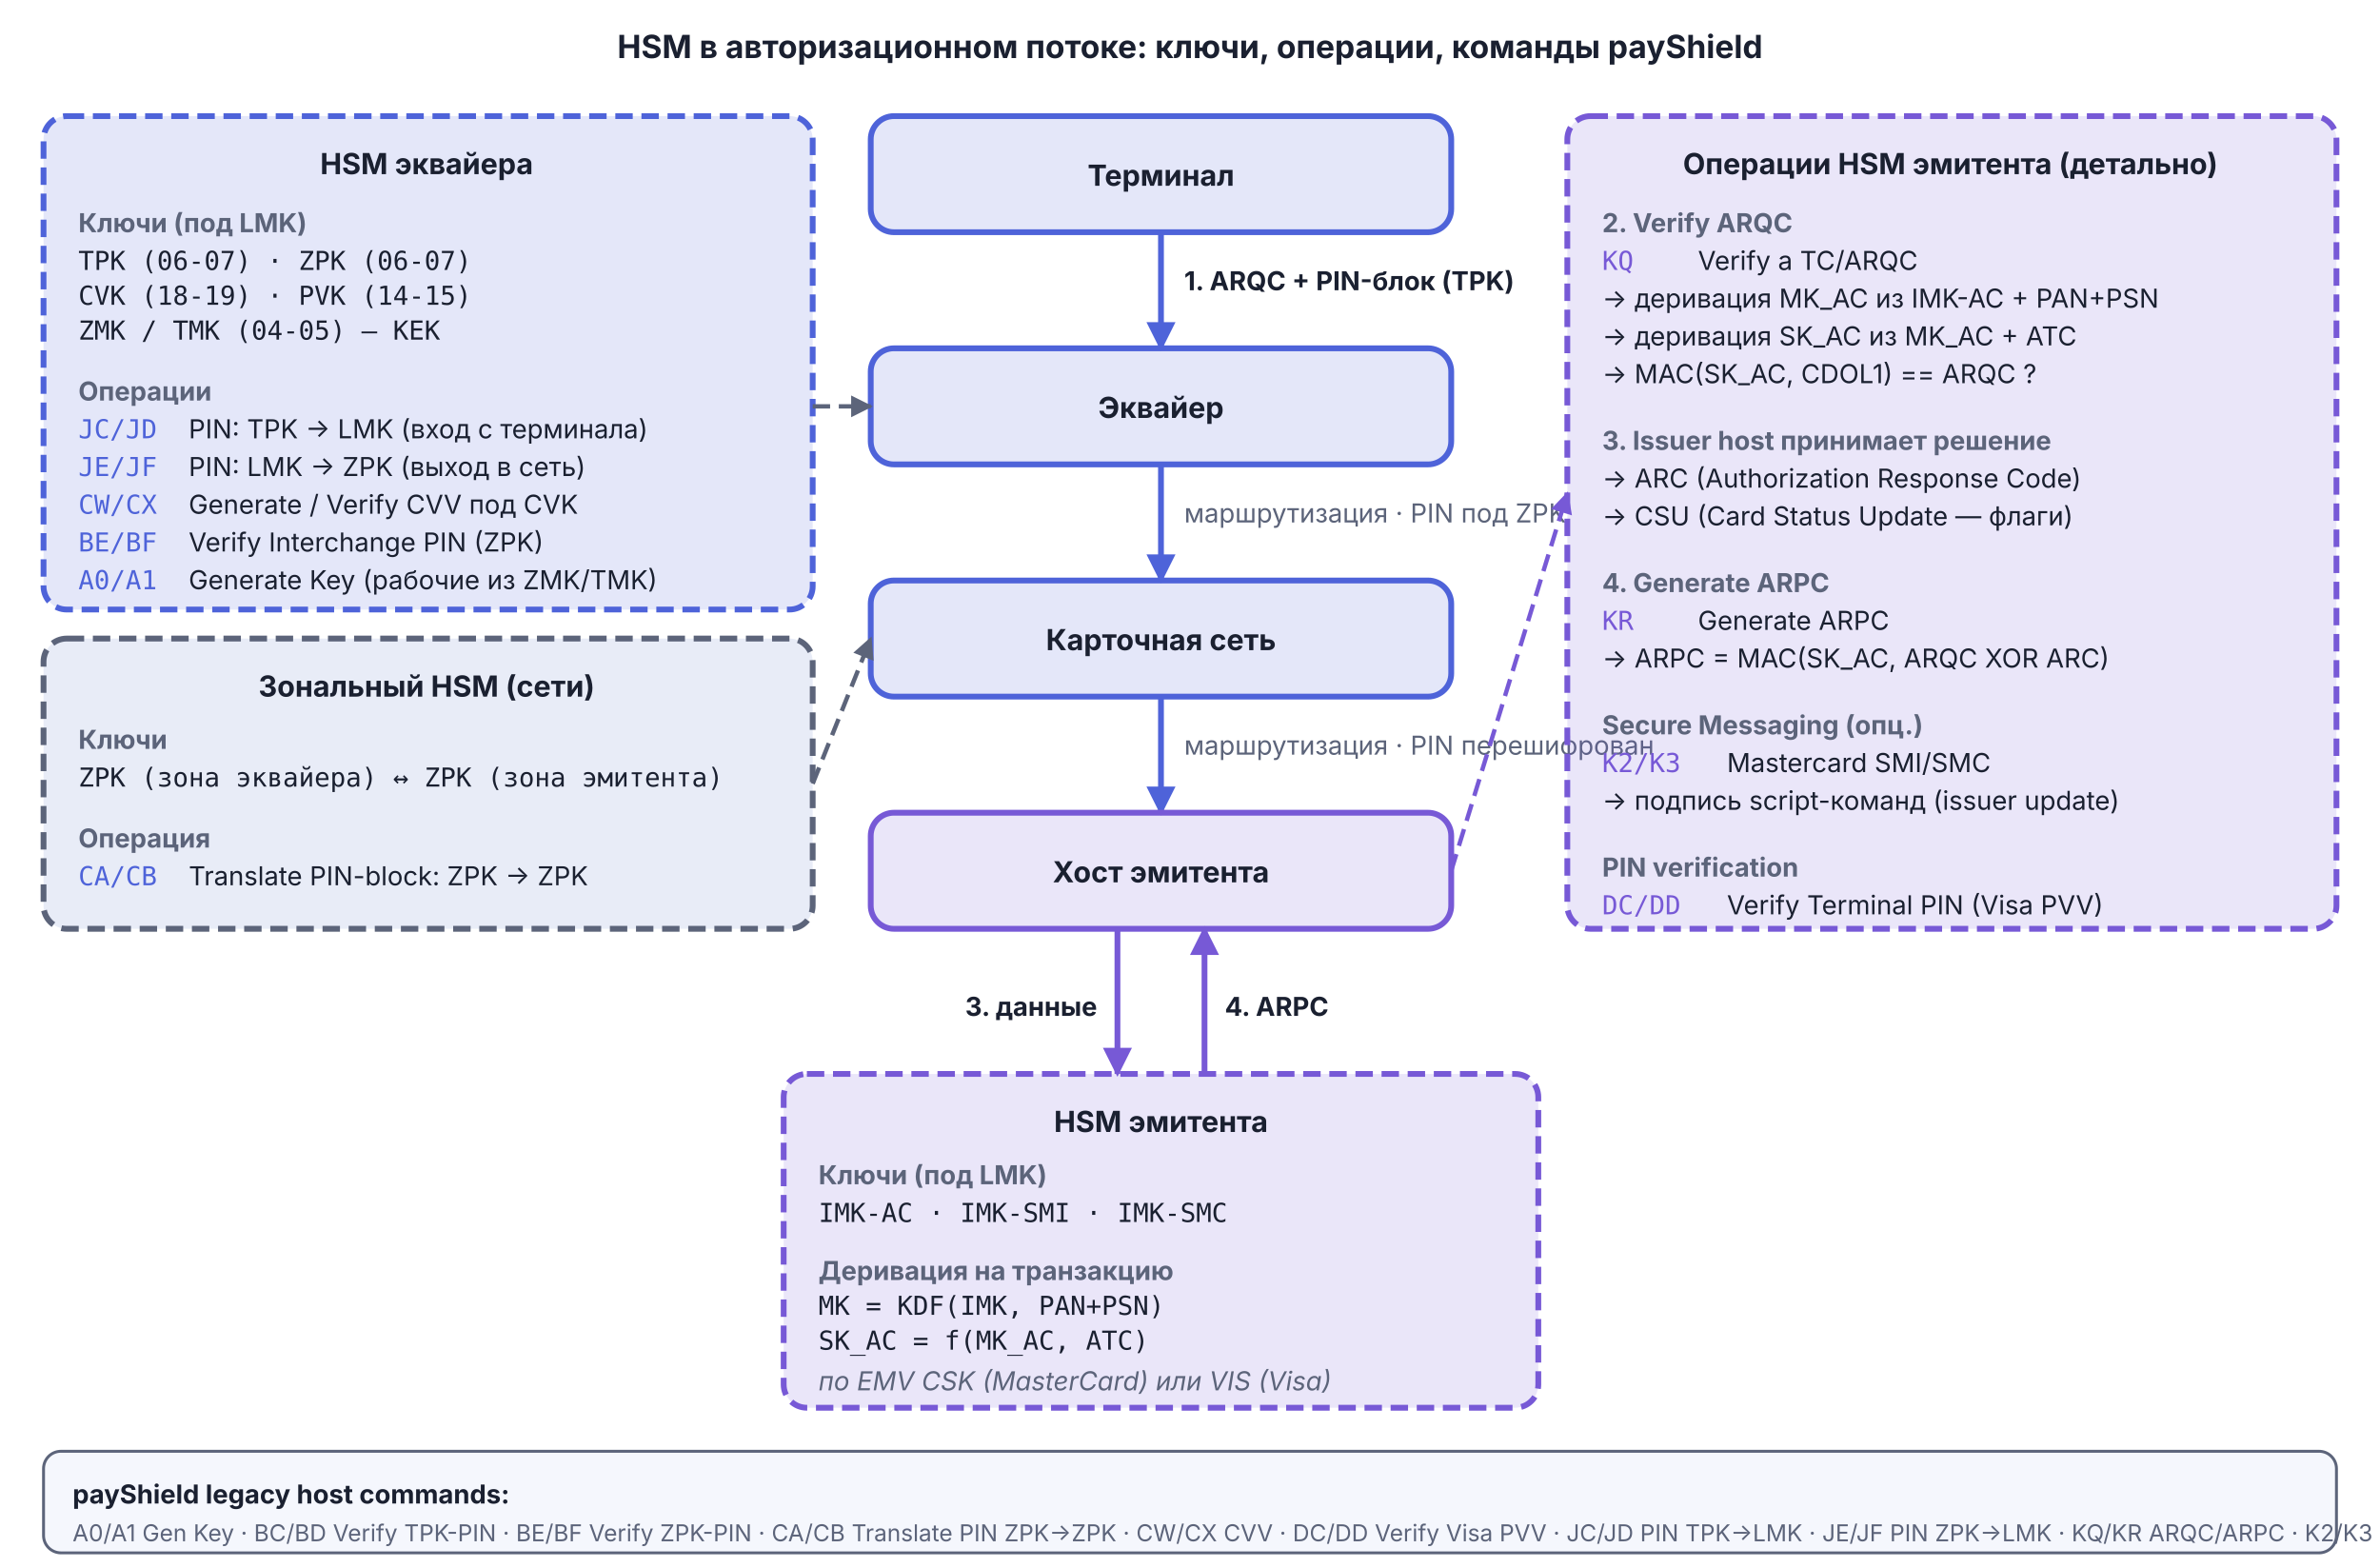
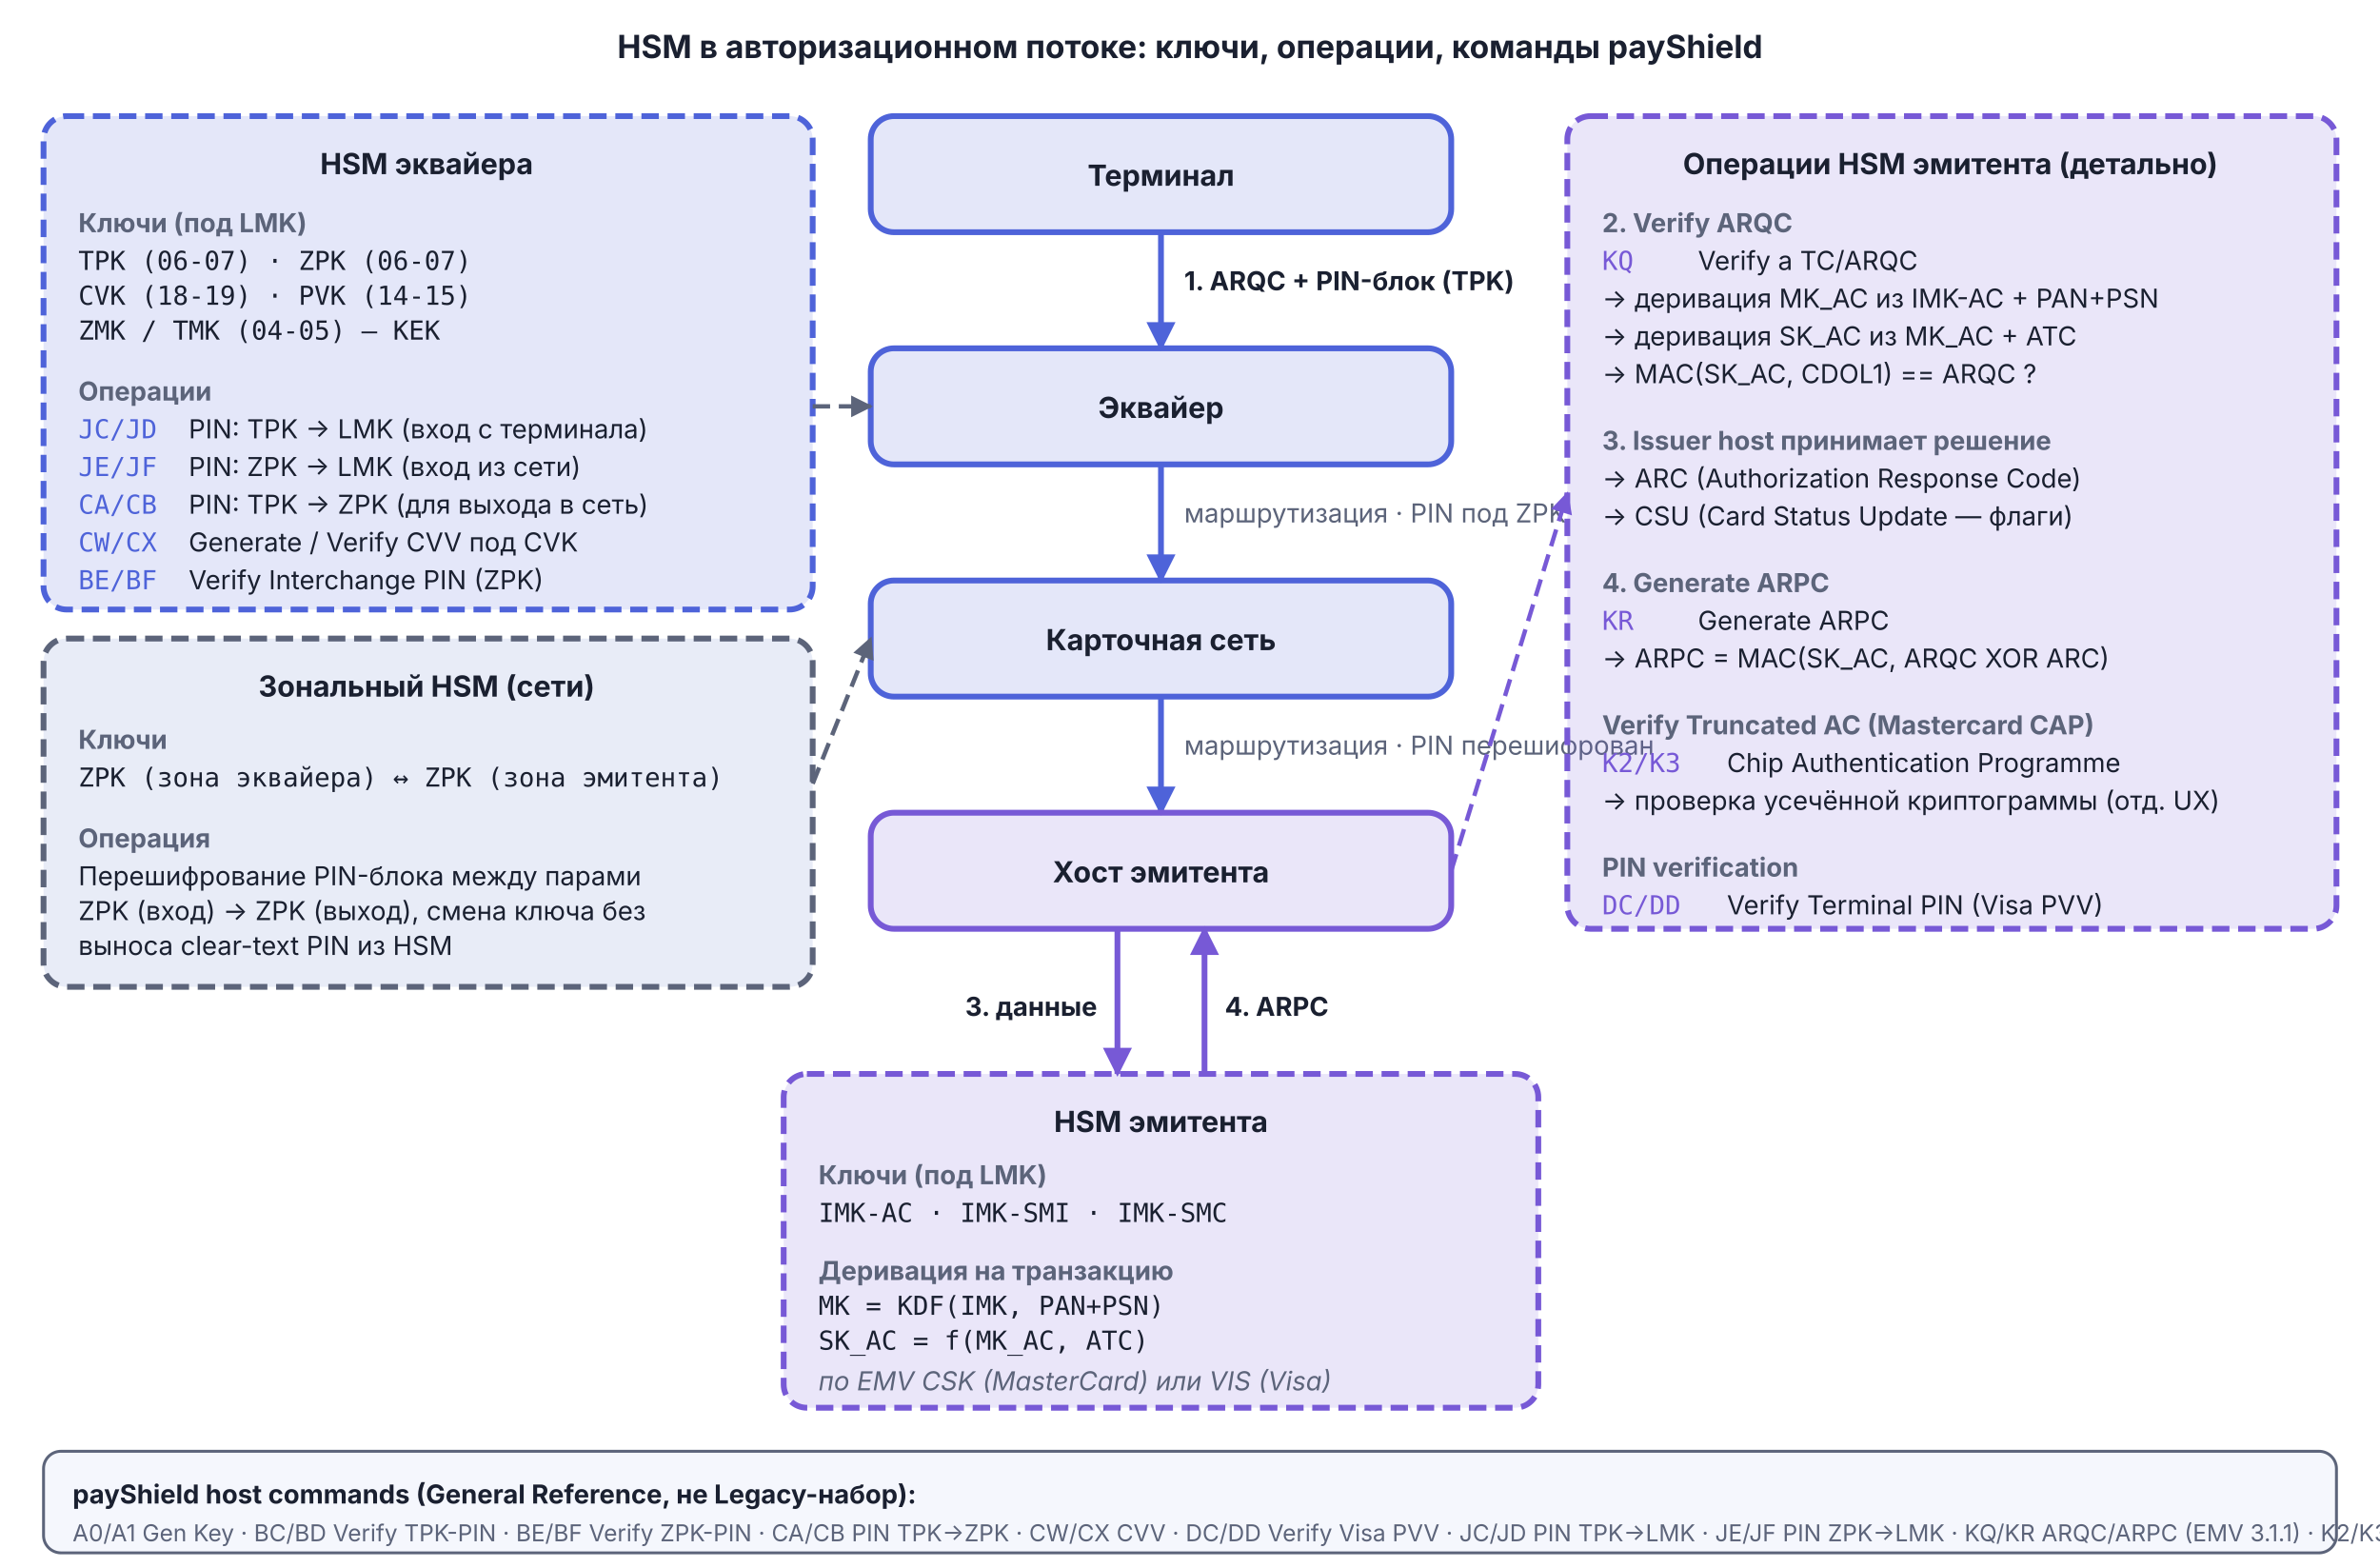
<svg xmlns="http://www.w3.org/2000/svg" viewBox="0 0 820 540" width="820" height="540">
  <defs>
    <marker id="arr-AccentA" viewBox="0 0 10 10" refX="9" refY="5" markerWidth="5" markerHeight="5" orient="auto">
      <path d="M0,0 L10,5 L0,10 Z" fill="#4E63D9" />
    </marker>
    <marker id="arr-AccentB" viewBox="0 0 10 10" refX="9" refY="5" markerWidth="5" markerHeight="5" orient="auto">
      <path d="M0,0 L10,5 L0,10 Z" fill="#7759D6" />
    </marker>
    <marker id="arr-Muted" viewBox="0 0 10 10" refX="9" refY="5" markerWidth="5" markerHeight="5" orient="auto">
      <path d="M0,0 L10,5 L0,10 Z" fill="#5C647A" />
    </marker>
  </defs>
  <text x="410" y="20" text-anchor="middle" font-family="Inter, -apple-system, BlinkMacSystemFont, 'Helvetica Neue', Arial, sans-serif" font-size="11" font-weight="bold" fill="#1A2030">HSM в авторизационном потоке: ключи, операции, команды payShield</text>
  <rect x="300" y="40" width="200" height="40" rx="8" fill="#4E63D9" fill-opacity="0.15" stroke="#4E63D9" stroke-width="2" />
  <text x="400" y="64" text-anchor="middle" font-family="Inter, sans-serif" font-size="10" font-weight="bold" fill="#1A2030">Терминал</text>
  <line x1="400" y1="80" x2="400" y2="120" stroke="#4E63D9" stroke-width="2" marker-end="url(#arr-AccentA)" />
  <text x="408" y="100" text-anchor="start" font-family="Inter, sans-serif" font-size="9" font-weight="bold" fill="#1A2030">1. ARQC + PIN-блок (TPK)</text>
  <rect x="300" y="120" width="200" height="40" rx="8" fill="#4E63D9" fill-opacity="0.15" stroke="#4E63D9" stroke-width="2" />
  <text x="400" y="144" text-anchor="middle" font-family="Inter, sans-serif" font-size="10" font-weight="bold" fill="#1A2030">Эквайер</text>
  <line x1="400" y1="160" x2="400" y2="200" stroke="#4E63D9" stroke-width="2" marker-end="url(#arr-AccentA)" />
  <text x="408" y="180" text-anchor="start" font-family="Inter, sans-serif" font-size="9" fill="#5C647A">маршрутизация · PIN под ZPK</text>
  <rect x="300" y="200" width="200" height="40" rx="8" fill="#4E63D9" fill-opacity="0.15" stroke="#4E63D9" stroke-width="2" />
  <text x="400" y="224" text-anchor="middle" font-family="Inter, sans-serif" font-size="10" font-weight="bold" fill="#1A2030">Карточная сеть</text>
  <line x1="400" y1="240" x2="400" y2="280" stroke="#4E63D9" stroke-width="2" marker-end="url(#arr-AccentA)" />
  <text x="408" y="260" text-anchor="start" font-family="Inter, sans-serif" font-size="9" fill="#5C647A">маршрутизация · PIN перешифрован</text>
  <rect x="300" y="280" width="200" height="40" rx="8" fill="#7759D6" fill-opacity="0.15" stroke="#7759D6" stroke-width="2" />
  <text x="400" y="304" text-anchor="middle" font-family="Inter, sans-serif" font-size="10" font-weight="bold" fill="#1A2030">Хост эмитента</text>
  <line x1="385" y1="320" x2="385" y2="370" stroke="#7759D6" stroke-width="2" marker-end="url(#arr-AccentB)" />
  <text x="378" y="350" text-anchor="end" font-family="Inter, sans-serif" font-size="9" font-weight="bold" fill="#1A2030">3. данные</text>
  <line x1="415" y1="370" x2="415" y2="320" stroke="#7759D6" stroke-width="2" marker-end="url(#arr-AccentB)" />
  <text x="422" y="350" text-anchor="start" font-family="Inter, sans-serif" font-size="9" font-weight="bold" fill="#1A2030">4. ARPC</text>
  <rect x="270" y="370" width="260" height="115" rx="8" fill="#7759D6" fill-opacity="0.15" stroke="#7759D6" stroke-width="2" stroke-dasharray="6,3" />
  <text x="400" y="390" text-anchor="middle" font-family="Inter, sans-serif" font-size="10" font-weight="bold" fill="#1A2030">HSM эмитента</text>
  <text x="282" y="408" text-anchor="start" font-family="Inter, sans-serif" font-size="9" font-weight="bold" fill="#5C647A">Ключи (под LMK)</text>
  <text x="282" y="421" text-anchor="start" font-family="ui-monospace, Menlo, Consolas, monospace" font-size="9" fill="#1A2030">IMK-AC · IMK-SMI · IMK-SMC</text>
  <text x="282" y="441" text-anchor="start" font-family="Inter, sans-serif" font-size="9" font-weight="bold" fill="#5C647A">Деривация на транзакцию</text>
  <text x="282" y="453" text-anchor="start" font-family="ui-monospace, Menlo, Consolas, monospace" font-size="9" fill="#1A2030">MK = KDF(IMK, PAN+PSN)</text>
  <text x="282" y="465" text-anchor="start" font-family="ui-monospace, Menlo, Consolas, monospace" font-size="9" fill="#1A2030">SK_AC = f(MK_AC, ATC)</text>
  <text x="282" y="479" text-anchor="start" font-family="Inter, sans-serif" font-size="9" font-style="italic" fill="#5C647A">по EMV CSK (MasterCard) или VIS (Visa)</text>
  <rect x="15" y="40" width="265" height="170" rx="8" fill="#4E63D9" fill-opacity="0.15" stroke="#4E63D9" stroke-width="2" stroke-dasharray="6,3" />
  <text x="147" y="60" text-anchor="middle" font-family="Inter, sans-serif" font-size="10" font-weight="bold" fill="#1A2030">HSM эквайера</text>
  <text x="27" y="80" text-anchor="start" font-family="Inter, sans-serif" font-size="9" font-weight="bold" fill="#5C647A">Ключи (под LMK)</text>
  <text x="27" y="93" text-anchor="start" font-family="ui-monospace, Menlo, Consolas, monospace" font-size="9" fill="#1A2030">TPK (06-07) · ZPK (06-07)</text>
  <text x="27" y="105" text-anchor="start" font-family="ui-monospace, Menlo, Consolas, monospace" font-size="9" fill="#1A2030">CVK (18-19) · PVK (14-15)</text>
  <text x="27" y="117" text-anchor="start" font-family="ui-monospace, Menlo, Consolas, monospace" font-size="9" fill="#1A2030">ZMK / TMK (04-05) — KEK</text>
  <text x="27" y="138" text-anchor="start" font-family="Inter, sans-serif" font-size="9" font-weight="bold" fill="#5C647A">Операции</text>
  <text x="27" y="151" text-anchor="start" font-family="ui-monospace, Menlo, Consolas, monospace" font-size="9" fill="#4E63D9">JC/JD</text>
  <text x="65" y="151" text-anchor="start" font-family="Inter, sans-serif" font-size="9" fill="#1A2030">PIN: TPK → LMK (вход с терминала)</text>
  <text x="27" y="164" text-anchor="start" font-family="ui-monospace, Menlo, Consolas, monospace" font-size="9" fill="#4E63D9">JE/JF</text>
-   <text x="65" y="164" text-anchor="start" font-family="Inter, sans-serif" font-size="9" fill="#1A2030">PIN: LMK → ZPK (выход в сеть)</text>
-   <text x="27" y="177" text-anchor="start" font-family="ui-monospace, Menlo, Consolas, monospace" font-size="9" fill="#4E63D9">CW/CX</text>
-   <text x="65" y="177" text-anchor="start" font-family="Inter, sans-serif" font-size="9" fill="#1A2030">Generate / Verify CVV под CVK</text>
-   <text x="27" y="190" text-anchor="start" font-family="ui-monospace, Menlo, Consolas, monospace" font-size="9" fill="#4E63D9">BE/BF</text>
-   <text x="65" y="190" text-anchor="start" font-family="Inter, sans-serif" font-size="9" fill="#1A2030">Verify Interchange PIN (ZPK)</text>
-   <text x="27" y="203" text-anchor="start" font-family="ui-monospace, Menlo, Consolas, monospace" font-size="9" fill="#4E63D9">A0/A1</text>
-   <text x="65" y="203" text-anchor="start" font-family="Inter, sans-serif" font-size="9" fill="#1A2030">Generate Key (рабочие из ZMK/TMK)</text>
+   <text x="65" y="164" text-anchor="start" font-family="Inter, sans-serif" font-size="9" fill="#1A2030">PIN: ZPK → LMK (вход из сети)</text>
+   <text x="27" y="177" text-anchor="start" font-family="ui-monospace, Menlo, Consolas, monospace" font-size="9" fill="#4E63D9">CA/CB</text>
+   <text x="65" y="177" text-anchor="start" font-family="Inter, sans-serif" font-size="9" fill="#1A2030">PIN: TPK → ZPK (для выхода в сеть)</text>
+   <text x="27" y="190" text-anchor="start" font-family="ui-monospace, Menlo, Consolas, monospace" font-size="9" fill="#4E63D9">CW/CX</text>
+   <text x="65" y="190" text-anchor="start" font-family="Inter, sans-serif" font-size="9" fill="#1A2030">Generate / Verify CVV под CVK</text>
+   <text x="27" y="203" text-anchor="start" font-family="ui-monospace, Menlo, Consolas, monospace" font-size="9" fill="#4E63D9">BE/BF</text>
+   <text x="65" y="203" text-anchor="start" font-family="Inter, sans-serif" font-size="9" fill="#1A2030">Verify Interchange PIN (ZPK)</text>
  <line x1="280" y1="140" x2="300" y2="140" stroke="#5C647A" stroke-width="1.5" stroke-dasharray="6,3" marker-end="url(#arr-Muted)" />
-   <rect x="15" y="220" width="265" height="100" rx="8" fill="#E8ECF7" stroke="#5C647A" stroke-width="2" stroke-dasharray="6,3" />
+   <rect x="15" y="220" width="265" height="120" rx="8" fill="#E8ECF7" stroke="#5C647A" stroke-width="2" stroke-dasharray="6,3" />
  <text x="147" y="240" text-anchor="middle" font-family="Inter, sans-serif" font-size="10" font-weight="bold" fill="#1A2030">Зональный HSM (сети)</text>
  <text x="27" y="258" text-anchor="start" font-family="Inter, sans-serif" font-size="9" font-weight="bold" fill="#5C647A">Ключи</text>
  <text x="27" y="271" text-anchor="start" font-family="ui-monospace, Menlo, Consolas, monospace" font-size="9" fill="#1A2030">ZPK (зона эквайера) ↔ ZPK (зона эмитента)</text>
  <text x="27" y="292" text-anchor="start" font-family="Inter, sans-serif" font-size="9" font-weight="bold" fill="#5C647A">Операция</text>
-   <text x="27" y="305" text-anchor="start" font-family="ui-monospace, Menlo, Consolas, monospace" font-size="9" fill="#4E63D9">CA/CB</text>
-   <text x="65" y="305" text-anchor="start" font-family="Inter, sans-serif" font-size="9" fill="#1A2030">Translate PIN-block: ZPK → ZPK</text>
+   <text x="27" y="305" text-anchor="start" font-family="Inter, sans-serif" font-size="9" fill="#1A2030">Перешифрование PIN-блока между парами</text>
+   <text x="27" y="317" text-anchor="start" font-family="Inter, sans-serif" font-size="9" fill="#1A2030">ZPK (вход) → ZPK (выход), смена ключа без</text>
+   <text x="27" y="329" text-anchor="start" font-family="Inter, sans-serif" font-size="9" fill="#1A2030">выноса clear-text PIN из HSM</text>
  <line x1="280" y1="270" x2="300" y2="220" stroke="#5C647A" stroke-width="1.5" stroke-dasharray="6,3" marker-end="url(#arr-Muted)" />
  <rect x="540" y="40" width="265" height="280" rx="8" fill="#7759D6" fill-opacity="0.15" stroke="#7759D6" stroke-width="2" stroke-dasharray="6,3" />
  <text x="672" y="60" text-anchor="middle" font-family="Inter, sans-serif" font-size="10" font-weight="bold" fill="#1A2030">Операции HSM эмитента (детально)</text>
  <text x="552" y="80" text-anchor="start" font-family="Inter, sans-serif" font-size="9" font-weight="bold" fill="#5C647A">2. Verify ARQC</text>
  <text x="552" y="93" text-anchor="start" font-family="ui-monospace, Menlo, Consolas, monospace" font-size="9" fill="#7759D6">KQ</text>
  <text x="585" y="93" text-anchor="start" font-family="Inter, sans-serif" font-size="9" fill="#1A2030">Verify a TC/ARQC</text>
  <text x="552" y="106" text-anchor="start" font-family="Inter, sans-serif" font-size="9" fill="#1A2030">  → деривация MK_AC из IMK-AC + PAN+PSN</text>
  <text x="552" y="119" text-anchor="start" font-family="Inter, sans-serif" font-size="9" fill="#1A2030">  → деривация SK_AC из MK_AC + ATC</text>
  <text x="552" y="132" text-anchor="start" font-family="Inter, sans-serif" font-size="9" fill="#1A2030">  → MAC(SK_AC, CDOL1) == ARQC ?</text>
  <text x="552" y="155" text-anchor="start" font-family="Inter, sans-serif" font-size="9" font-weight="bold" fill="#5C647A">3. Issuer host принимает решение</text>
  <text x="552" y="168" text-anchor="start" font-family="Inter, sans-serif" font-size="9" fill="#1A2030">  → ARC (Authorization Response Code)</text>
  <text x="552" y="181" text-anchor="start" font-family="Inter, sans-serif" font-size="9" fill="#1A2030">  → CSU (Card Status Update — флаги)</text>
  <text x="552" y="204" text-anchor="start" font-family="Inter, sans-serif" font-size="9" font-weight="bold" fill="#5C647A">4. Generate ARPC</text>
  <text x="552" y="217" text-anchor="start" font-family="ui-monospace, Menlo, Consolas, monospace" font-size="9" fill="#7759D6">KR</text>
  <text x="585" y="217" text-anchor="start" font-family="Inter, sans-serif" font-size="9" fill="#1A2030">Generate ARPC</text>
  <text x="552" y="230" text-anchor="start" font-family="Inter, sans-serif" font-size="9" fill="#1A2030">  → ARPC = MAC(SK_AC, ARQC XOR ARC)</text>
-   <text x="552" y="253" text-anchor="start" font-family="Inter, sans-serif" font-size="9" font-weight="bold" fill="#5C647A">Secure Messaging (опц.)</text>
+   <text x="552" y="253" text-anchor="start" font-family="Inter, sans-serif" font-size="9" font-weight="bold" fill="#5C647A">Verify Truncated AC (Mastercard CAP)</text>
  <text x="552" y="266" text-anchor="start" font-family="ui-monospace, Menlo, Consolas, monospace" font-size="9" fill="#7759D6">K2/K3</text>
-   <text x="595" y="266" text-anchor="start" font-family="Inter, sans-serif" font-size="9" fill="#1A2030">Mastercard SMI/SMC</text>
-   <text x="552" y="279" text-anchor="start" font-family="Inter, sans-serif" font-size="9" fill="#1A2030">  → подпись script-команд (issuer update)</text>
+   <text x="595" y="266" text-anchor="start" font-family="Inter, sans-serif" font-size="9" fill="#1A2030">Chip Authentication Programme</text>
+   <text x="552" y="279" text-anchor="start" font-family="Inter, sans-serif" font-size="9" fill="#1A2030">  → проверка усечённой криптограммы (отд. UX)</text>
  <text x="552" y="302" text-anchor="start" font-family="Inter, sans-serif" font-size="9" font-weight="bold" fill="#5C647A">PIN verification</text>
  <text x="552" y="315" text-anchor="start" font-family="ui-monospace, Menlo, Consolas, monospace" font-size="9" fill="#7759D6">DC/DD</text>
  <text x="595" y="315" text-anchor="start" font-family="Inter, sans-serif" font-size="9" fill="#1A2030">Verify Terminal PIN (Visa PVV)</text>
  <line x1="500" y1="300" x2="540" y2="170" stroke="#7759D6" stroke-width="1.5" stroke-dasharray="6,3" marker-end="url(#arr-AccentB)" />
  <rect x="15" y="500" width="790" height="35" rx="6" fill="#F5F7FD" stroke="#5C647A" stroke-width="1" />
-   <text x="25" y="518" text-anchor="start" font-family="Inter, sans-serif" font-size="9" font-weight="bold" fill="#1A2030">payShield legacy host commands:</text>
-   <text x="25" y="531" text-anchor="start" font-family="Inter, sans-serif" font-size="8" fill="#5C647A">A0/A1 Gen Key · BC/BD Verify TPK-PIN · BE/BF Verify ZPK-PIN · CA/CB Translate PIN ZPK→ZPK · CW/CX CVV · DC/DD Verify Visa PVV · JC/JD PIN TPK→LMK · JE/JF PIN ZPK→LMK · KQ/KR ARQC/ARPC · K2/K3 Mastercard SMI/SMC</text>
+   <text x="25" y="518" text-anchor="start" font-family="Inter, sans-serif" font-size="9" font-weight="bold" fill="#1A2030">payShield host commands (General Reference, не Legacy-набор):</text>
+   <text x="25" y="531" text-anchor="start" font-family="Inter, sans-serif" font-size="8" fill="#5C647A">A0/A1 Gen Key · BC/BD Verify TPK-PIN · BE/BF Verify ZPK-PIN · CA/CB PIN TPK→ZPK · CW/CX CVV · DC/DD Verify Visa PVV · JC/JD PIN TPK→LMK · JE/JF PIN ZPK→LMK · KQ/KR ARQC/ARPC (EMV 3.1.1) · K2/K3 Verify Truncated AC (Mastercard CAP)</text>
</svg>
